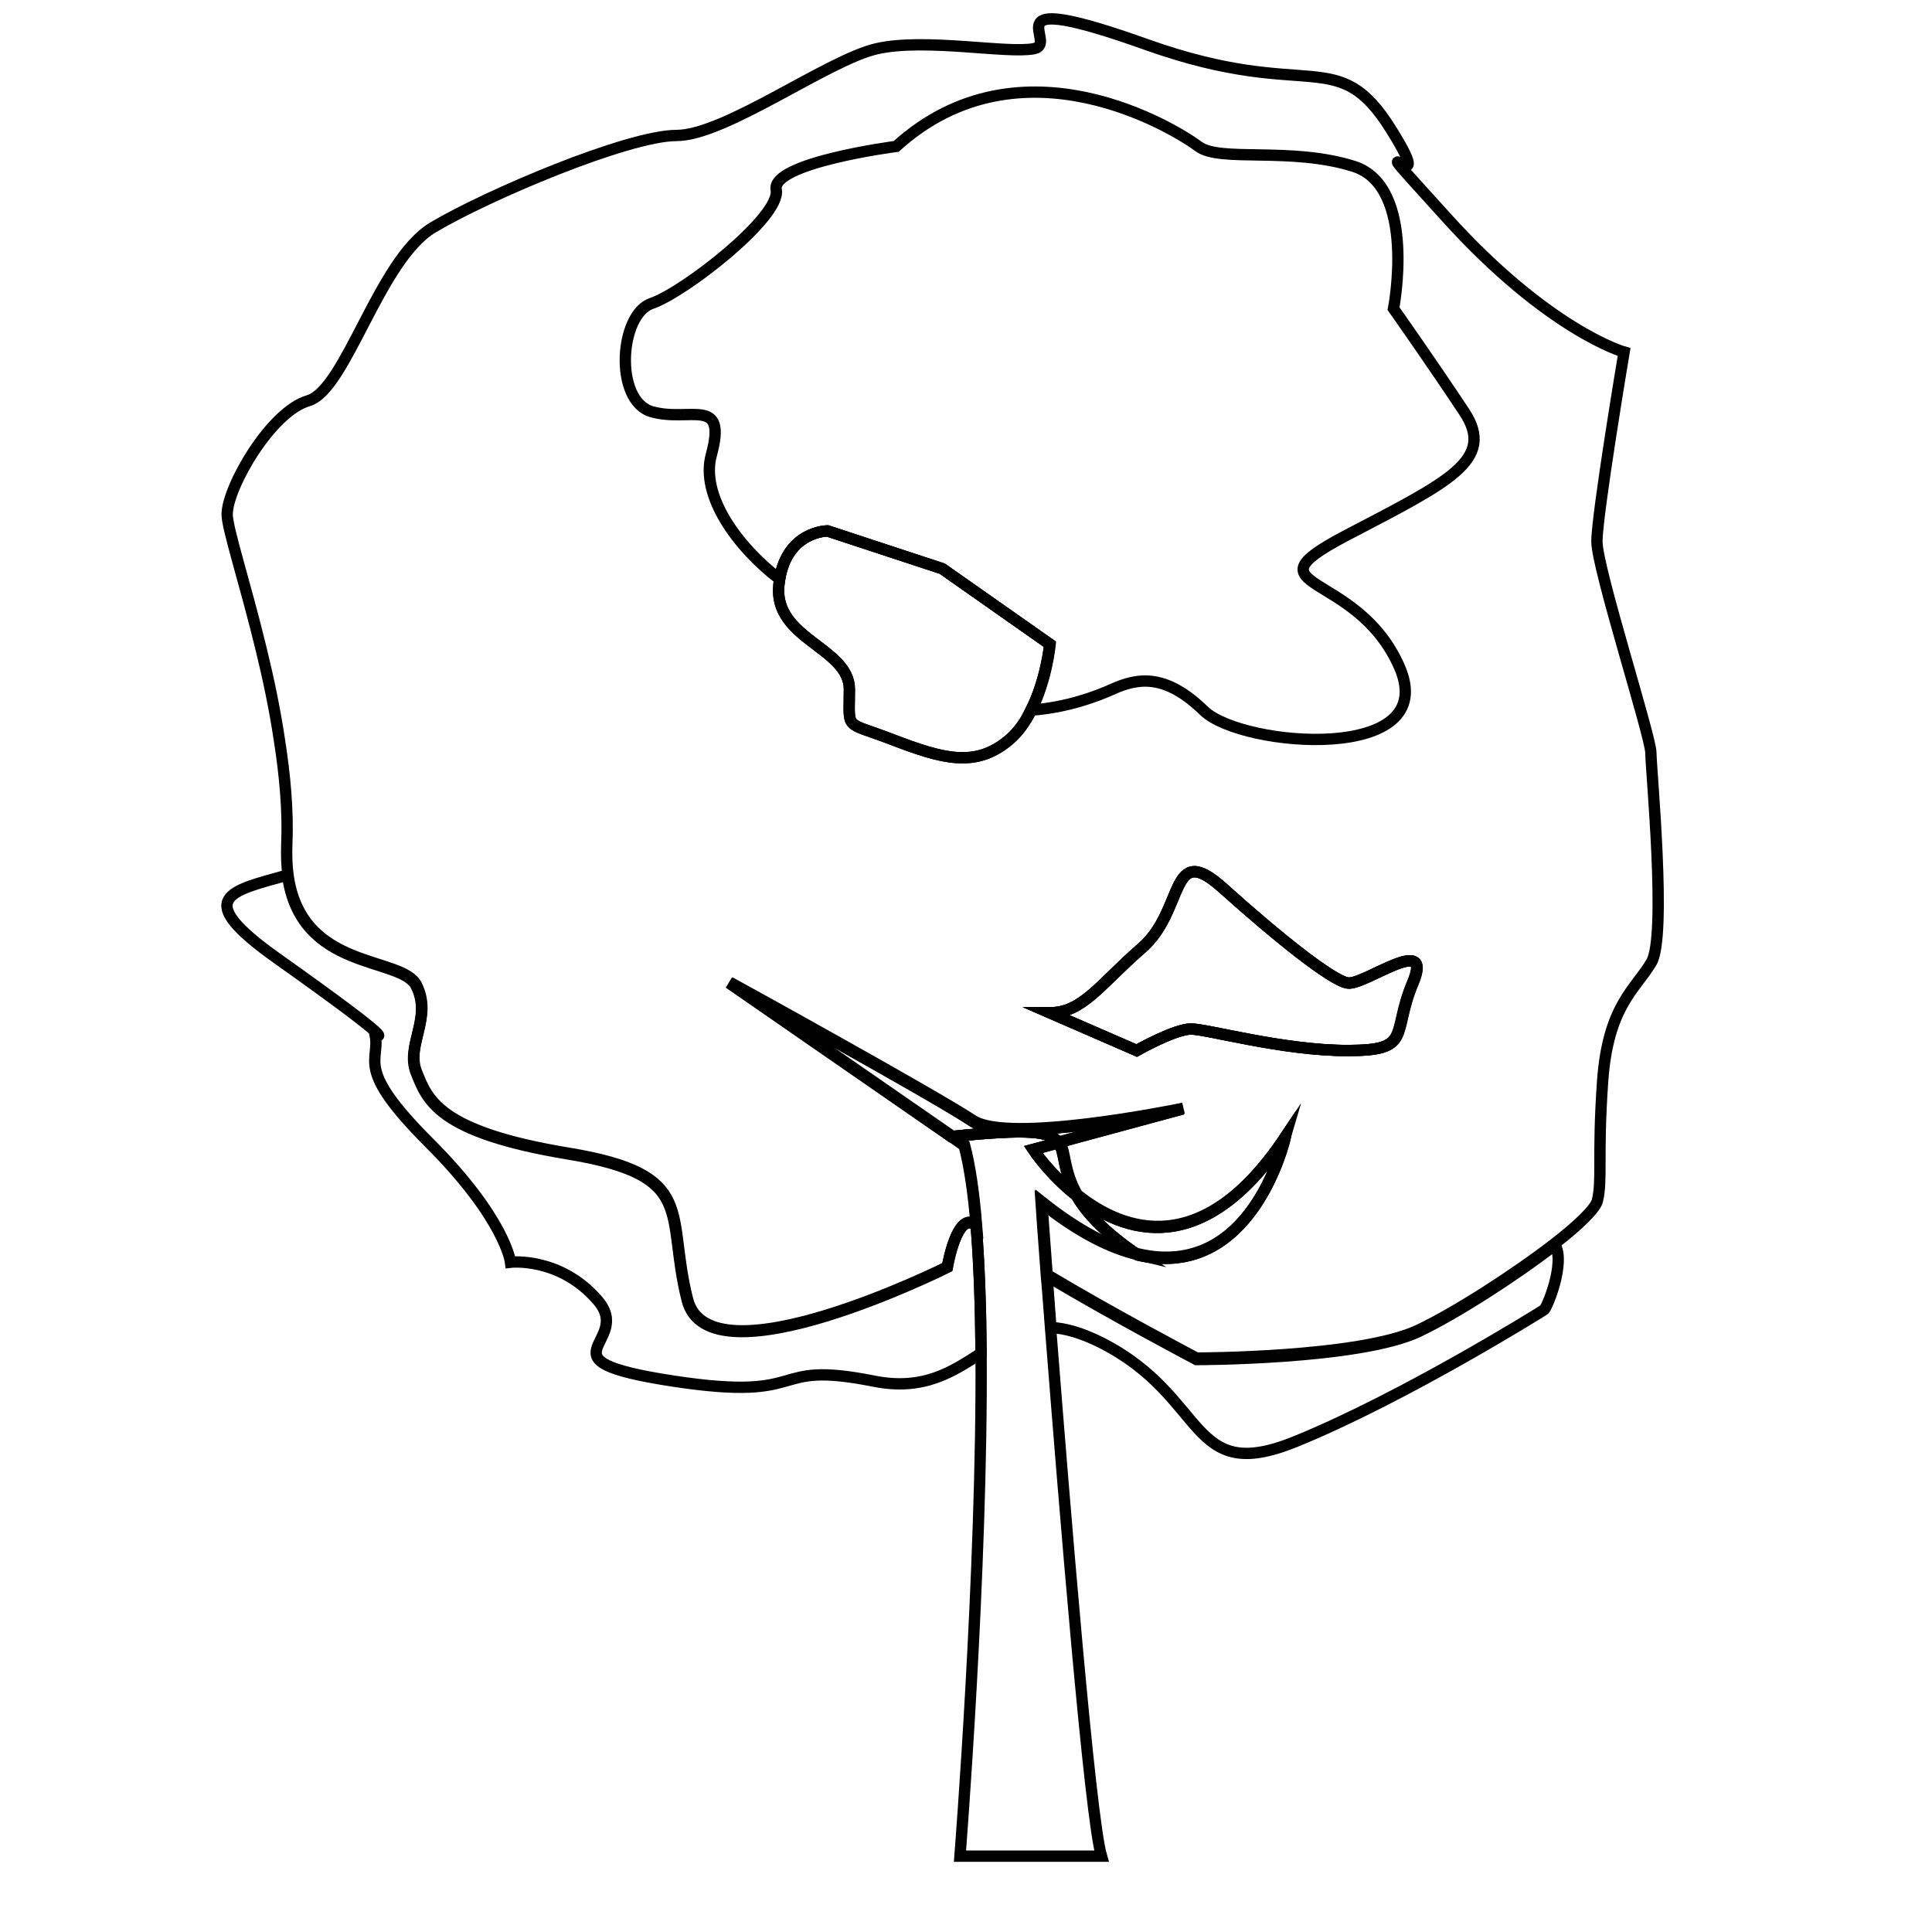
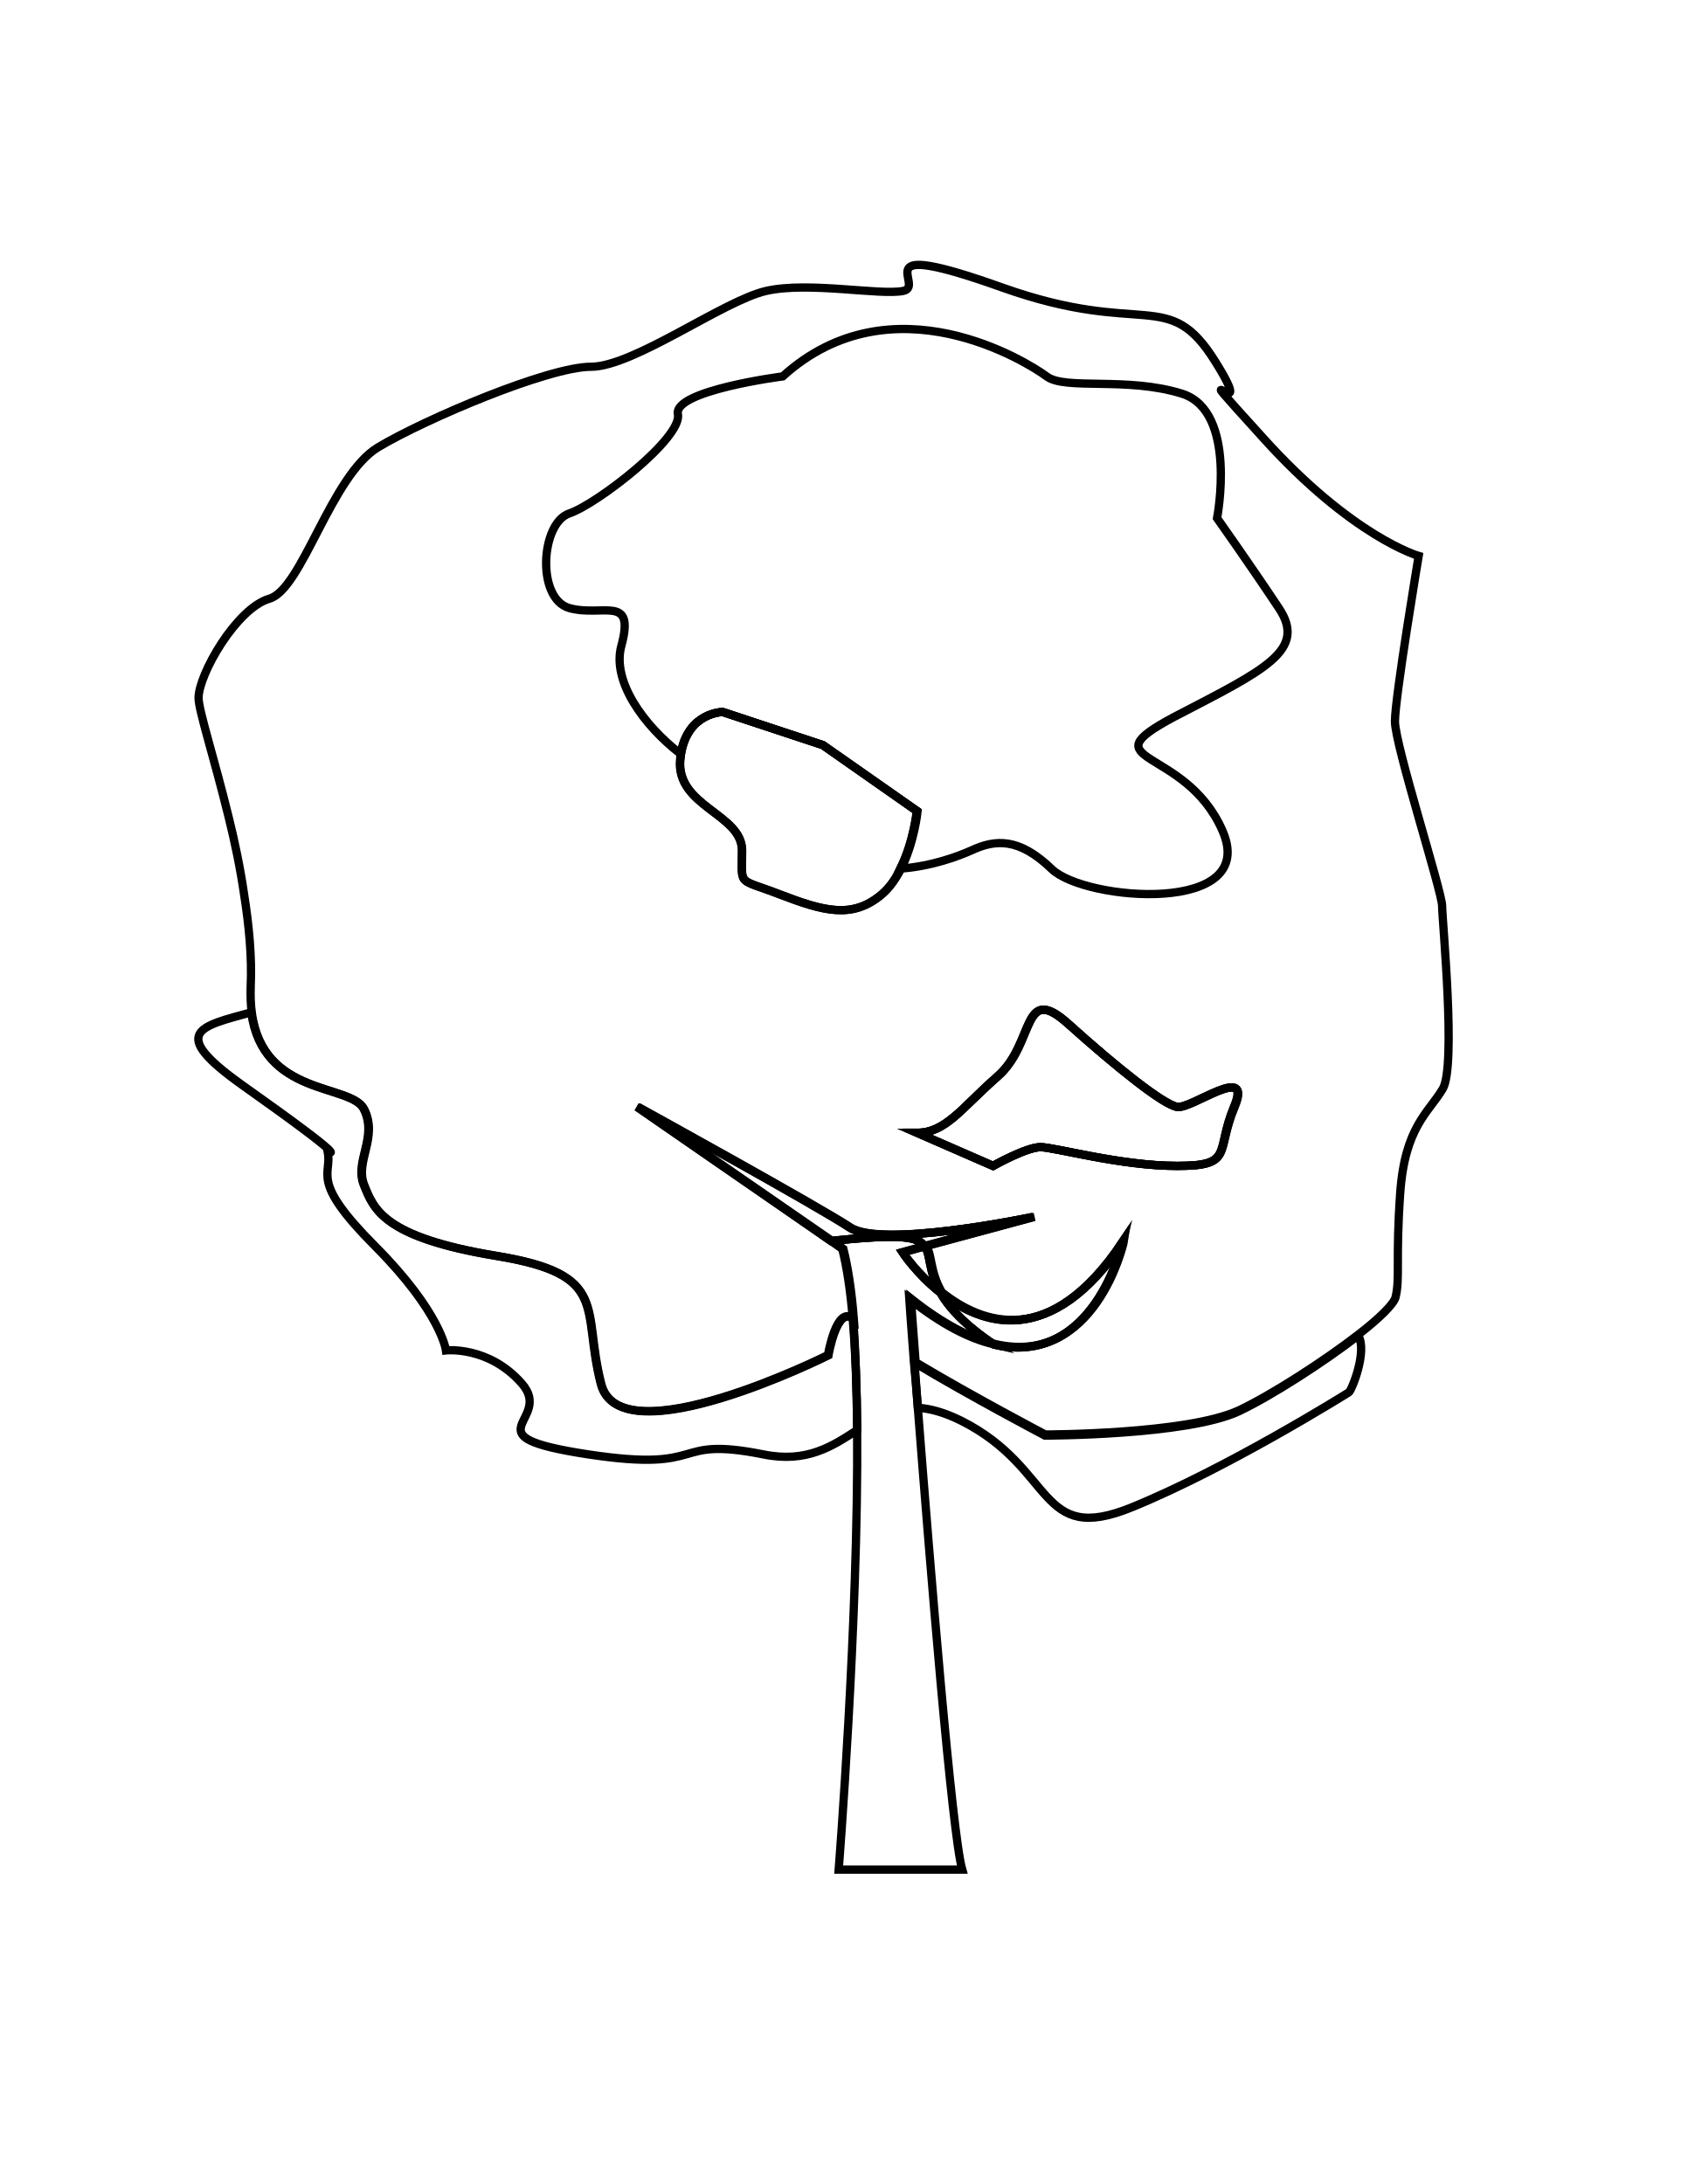
- <svg xmlns="http://www.w3.org/2000/svg" version="1.1" id="Layer_1" x="0px" y="0px" viewBox="0 0 512 512" style="enable-background:new 0 0 512 512;" xml:space="preserve">
-   <style type="text/css">
- 	.st0{fill:none;stroke:#000000;stroke-width:3;stroke-miterlimit:10;}
- </style>
-   <path class="st0" d="M260,358.6c-7.4,4.8-15.2,10.1-28.5,7.4c-28.7-5.7-15.8,5.7-53.1,0s-10-10-20.1-21.5c-10-11.5-23-10-23-10  s-1.4-11.5-21.5-31.6c-20.1-20.1-12.9-21.5-14.4-28.7c0,0,8.6,4.3-25.8-20.1c-23-16.3-12.7-17.9,2.6-22.2  c3.4,25.7,30.2,21.5,34.1,29.4c4.3,8.6-2.9,15.8,0,23s5.7,15.8,40.2,21.5s25.8,15.8,31.6,38.7c5.7,23,68.9-8.6,68.9-8.6  s2.6-15.5,7.7-11C259.5,334.7,259.9,346.2,260,358.6z" />
-   <path class="st0" d="M285.3,316.9c-7.2-5.7-11.5-12.2-11.5-12.2l6.7-1.8C282.4,305.6,281.5,310.3,285.3,316.9z" />
-   <path class="st0" d="M409.2,347.1c-0.9,0.6-37.1,23.2-65.8,34.9c-28.7,11.7-23-11.7-51.6-26.2c-5.2-2.6-9.5-3.8-13.3-4  c-0.4-5-0.7-9.6-1-13.6c17,10.2,39.6,22.1,39.6,22.1s43.1,0,58.8-7.4c9.9-4.7,25.6-14.8,36.2-23  C414.9,334.8,409.9,346.7,409.2,347.1z" />
-   <path class="st0" d="M278.4,351.8c3.7,47.2,10.4,129.5,13.5,140.1h-37.5c0,0,6-75.7,5.6-133.3c-0.1-12.4-0.5-23.9-1.3-33.7  c-0.7-8.7-1.8-16.1-3.2-21.3l-3.4-2.4c20.5-2.1,26.3-1.5,28.4,1.6l-6.7,1.8c0,0,4.3,6.5,11.5,12.2c2.6,4.4,7.2,9.6,16.2,15.7  c-7.2-1.7-15.7-5.9-25.6-13.8c0,0,0.5,7.5,1.4,19.3h0C277.7,342.2,278,346.8,278.4,351.8z" />
-   <path class="st0" d="M340.5,301.5c-0.2,1.1-8.9,38.1-39,31.1c-9-6.1-13.7-11.3-16.2-15.7C297.7,326.7,318.7,334.2,340.5,301.5z" />
-   <path class="st0" d="M313.4,293.9l-32.9,8.9c-2.1-3.1-7.9-3.7-28.4-1.6l-58.8-40.7c1.7,0.9,54.8,30.2,64.4,36.6  C267,303.4,310.4,294.5,313.4,293.9z" />
-   <path class="st0" d="M280.5,302.8l-6.7,1.8c0,0,4.3,6.5,11.5,12.2C281.5,310.3,282.4,305.6,280.5,302.8z M285.3,316.9  c2.6,4.4,7.2,9.6,16.2,15.7c30.1,7,38.7-30.1,39-31.1C318.7,334.2,297.7,326.7,285.3,316.9z M257.6,297.1  c-9.5-6.4-62.7-35.7-64.4-36.6l58.8,40.7c20.5-2.1,26.3-1.5,28.4,1.6l32.9-8.9C310.4,294.5,267,303.4,257.6,297.1z M357.2,260.5  c-4.3-0.7-18.7-12.2-33-25.1c-14.3-12.9-10,5.7-21.5,15.8c-5.7,5-9.7,9.3-13.3,12.4c-3.6,3-6.8,4.8-11.1,4.8l23,10  c0,0,10-5.7,14.4-5.7c4.3,0,24.4,5.7,41.6,5.7c17.2,0,11.5-4.3,17.2-17.9C380.2,246.9,361.5,261.3,357.2,260.5z" />
-   <path class="st0" d="M437.5,199.5c0-4.3-14.3-48.8-14.3-56c0-7.2,7.2-50.2,7.2-50.2s-20.1-5.7-47.3-35.9c-27.3-30.1,0,0-14.4-23  c-14.3-23-21.5-7.2-64.6-22.5c-43.1-15.4-23-0.4-30.1,1c-7.2,1.4-28.7-2.9-41.6,0c-12.9,2.9-40.2,23-53.1,23  c-12.9,0-50.2,15.8-64.6,24.4c-14.3,8.6-23,43-33,45.9c-10,2.9-21.5,23-21.5,30.1c0,3.8,4.8,18.3,9.1,36.1  c1.8,7.4,3.5,15.4,4.7,23.4c1.5,9.5,2.4,19.1,2,28c-0.1,2.9,0,5.5,0.3,7.9c3.4,25.7,30.2,21.5,34.1,29.4c4.3,8.6-2.9,15.8,0,23  s5.7,15.8,40.2,21.5s25.8,15.8,31.6,38.7c5.7,23,68.9-8.6,68.9-8.6s2.6-15.5,7.7-11c-0.7-8.7-1.8-16.1-3.2-21.3l-3.4-2.4l-58.8-40.7  c1.7,0.9,54.8,30.2,64.4,36.6c9.3,6.2,52.8-2.6,55.8-3.2l-32.9,8.9c1.9,2.7,1,7.4,4.8,14c12.4,9.9,33.4,17.3,55.2-15.4  c-0.2,1.1-8.9,38.1-39,31.1c-7.2-1.7-15.7-5.9-25.6-13.8c0,0,0.5,7.5,1.4,19.3h0c17,10.2,39.6,22.1,39.6,22.1s43.1,0,58.8-7.4  c9.9-4.7,25.6-14.8,36.2-23c6.2-4.8,10.6-9.1,11.2-11.2c1.4-5.7,0-11.5,1.4-31.6c1.4-20.1,8.6-24.4,12.9-31.6  C441.8,248.3,437.5,203.8,437.5,199.5z M267.5,196c-9,7.7-17.9,5-31,0c-13-5-11.4-2.2-11.4-13.3s-20.1-13.3-18.7-27.6  c0.1-0.5,0.1-1.1,0.2-1.6c2.1-12.8,12.7-12.8,12.7-12.8l30.4,10l28.5,20c0,0-0.9,9.4-5,17.5C271.8,191.2,269.9,193.9,267.5,196z   M315.6,272.7c-4.3,0-14.4,5.7-14.4,5.7l-23-10c4.3,0,7.5-1.8,11.1-4.8c3.6-3,7.5-7.4,13.3-12.4c11.5-10,7.2-28.7,21.5-15.8  c14.4,12.9,28.7,24.4,33,25.1c4.3,0.7,23-13.6,17.2,0c-5.7,13.6,0,17.9-17.2,17.9C340,278.5,319.9,272.7,315.6,272.7z" />
-   <path class="st0" d="M374.4,260.5c-5.7,13.6,0,17.9-17.2,17.9c-17.2,0-37.3-5.7-41.6-5.7c-4.3,0-14.4,5.7-14.4,5.7l-23-10  c4.3,0,7.5-1.8,11.1-4.8c3.6-3,7.5-7.4,13.3-12.4c11.5-10,7.2-28.7,21.5-15.8c14.4,12.9,28.7,24.4,33,25.1  C361.5,261.3,380.2,246.9,374.4,260.5z" />
-   <path class="st0" d="M278.3,170.8c0,0-0.9,9.4-5,17.5c-1.5,2.9-3.4,5.7-5.8,7.7c-9,7.7-17.9,5-31,0c-13-5-11.4-2.2-11.4-13.3  s-20.1-13.3-18.7-27.6c0.1-0.5,0.1-1.1,0.2-1.6c2.1-12.8,12.7-12.8,12.7-12.8l30.4,10L278.3,170.8z" />
-   <path class="st0" d="M370.8,176.6c11.5,25.8-41.6,21.5-51.7,11.8c-10-9.7-17.2-9-24.4-5.7c-3.8,1.7-11.7,4.8-21.5,5.5  c4.1-8.1,5-17.5,5-17.5l-28.5-20l-30.4-10c0,0-10.6,0-12.7,12.8c-11.4-8.8-21-22.2-18.1-32.9c4.3-15.8-5.7-8.6-15.8-11.5  c-10-2.9-8.6-25.8,0-28.7s34.4-23,33-30.1c-1.4-7.2,31.8-11.5,31.8-11.5c33.2-30.1,74.4-4.3,80.1,0c5.7,4.3,24.4,0,41.2,5.3  c16.8,5.4,10.5,37.7,10.5,37.7s10.1,14.3,18.7,27.3c8.6,12.9-4.3,18.7-31.6,33C329.2,156.5,359.4,150.8,370.8,176.6z" />
+ <svg xmlns="http://www.w3.org/2000/svg" version="1.1" id="Layer_1" x="0px" y="0px" width="612px" height="792px" viewBox="0 0 612 792" style="enable-background:new 0 0 612 792;" xml:space="preserve">
+   <path style="fill:none;stroke:#000000;stroke-width:3;stroke-miterlimit:10;" d="M310.8,518.6c-8.8,5.7-18.2,12.1-34.1,8.8  c-34.3-6.8-18.9,6.8-63.5,0s-12-12-24-25.7c-12-13.7-27.5-12-27.5-12s-1.7-13.7-25.7-37.8s-15.4-25.7-17.2-34.3  c0,0,10.3,5.1-30.8-24c-27.5-19.5-15.2-21.4,3.1-26.5c4.1,30.7,36.1,25.7,40.8,35.1c5.1,10.3-3.5,18.9,0,27.5  c3.5,8.6,6.8,18.9,48.1,25.7s30.8,18.9,37.8,46.3c6.8,27.5,82.4-10.3,82.4-10.3s3.1-18.5,9.2-13.1  C310.2,490.1,310.7,503.8,310.8,518.6z" />
+   <path style="fill:none;stroke:#000000;stroke-width:3;stroke-miterlimit:10;" d="M341,468.8c-8.6-6.8-13.7-14.6-13.7-14.6l8-2.2  C337.6,455.3,336.5,460.9,341,468.8z" />
+   <path style="fill:none;stroke:#000000;stroke-width:3;stroke-miterlimit:10;" d="M489.1,504.9c-1.1,0.7-44.3,27.7-78.7,41.7  c-34.3,14-27.5-14-61.7-31.3c-6.2-3.1-11.4-4.5-15.9-4.8c-0.5-6-0.8-11.5-1.2-16.3c20.3,12.2,47.3,26.4,47.3,26.4s51.5,0,70.3-8.8  c11.8-5.6,30.6-17.7,43.3-27.5C495.9,490.2,490,504.4,489.1,504.9z" />
+   <path style="fill:none;stroke:#000000;stroke-width:3;stroke-miterlimit:10;" d="M332.8,510.5c4.4,56.4,12.4,154.8,16.1,167.5h-44.8  c0,0,7.2-90.5,6.7-159.3c-0.1-14.8-0.6-28.6-1.6-40.3c-0.8-10.4-2.2-19.2-3.8-25.5l-4.1-2.9c24.5-2.5,31.4-1.8,33.9,1.9l-8,2.2  c0,0,5.1,7.8,13.7,14.6c3.1,5.3,8.6,11.5,19.4,18.8c-8.6-2-18.8-7.1-30.6-16.5c0,0,0.6,9,1.7,23.1l0,0  C331.9,499,332.3,504.5,332.8,510.5z" />
+   <path style="fill:none;stroke:#000000;stroke-width:3;stroke-miterlimit:10;" d="M407,450.4c-0.2,1.3-10.6,45.5-46.6,37.2  c-10.8-7.3-16.4-13.5-19.4-18.8C355.8,480.5,380.9,489.5,407,450.4z" />
+   <path style="fill:none;stroke:#000000;stroke-width:3;stroke-miterlimit:10;" d="M374.6,441.3l-39.3,10.6c-2.5-3.7-9.4-4.4-33.9-1.9  l-70.3-48.6c2,1.1,65.5,36.1,77,43.7C319.1,452.7,371,442,374.6,441.3z" />
+   <path style="fill:none;stroke:#000000;stroke-width:3;stroke-miterlimit:10;" d="M335.3,451.9l-8,2.2c0,0,5.1,7.8,13.7,14.6  C336.5,460.9,337.6,455.3,335.3,451.9z M341,468.8c3.1,5.3,8.6,11.5,19.4,18.8c36,8.4,46.3-36,46.6-37.2  C380.9,489.5,355.8,480.5,341,468.8z M307.9,445.1c-11.4-7.6-74.9-42.7-77-43.7l70.3,48.6c24.5-2.5,31.4-1.8,33.9,1.9l39.3-10.6  C371,442,319.1,452.7,307.9,445.1z M427,401.4c-5.1-0.8-22.4-14.6-39.4-30c-17.1-15.4-12,6.8-25.7,18.9c-6.8,6-11.6,11.1-15.9,14.8  c-4.3,3.6-8.1,5.7-13.3,5.7l27.5,12c0,0,12-6.8,17.2-6.8c5.1,0,29.2,6.8,49.7,6.8s13.7-5.1,20.6-21.4  C454.5,385.1,432.1,402.3,427,401.4z" />
+   <path style="fill:none;stroke:#000000;stroke-width:3;stroke-miterlimit:10;" d="M522.9,328.5c0-5.1-17.1-58.3-17.1-66.9  c0-8.6,8.6-60,8.6-60s-24-6.8-56.5-42.9c-32.6-36,0,0-17.2-27.5c-17.1-27.5-25.7-8.6-77.2-26.9c-51.5-18.4-27.5-0.5-36,1.2  c-8.6,1.7-34.3-3.5-49.7,0c-15.4,3.5-48.1,27.5-63.5,27.5s-60,18.9-77.2,29.2c-17.1,10.3-27.5,51.4-39.4,54.9  c-12,3.5-25.7,27.5-25.7,36c0,4.5,5.7,21.9,10.9,43.2c2.2,8.8,4.2,18.4,5.6,28c1.8,11.4,2.9,22.8,2.4,33.5c-0.1,3.5,0,6.6,0.4,9.4  c4.1,30.7,36.1,25.7,40.8,35.1c5.1,10.3-3.5,18.9,0,27.5c3.5,8.6,6.8,18.9,48.1,25.7s30.8,18.9,37.8,46.3  c6.8,27.5,82.4-10.3,82.4-10.3s3.1-18.5,9.2-13.1c-0.8-10.4-2.2-19.2-3.8-25.5l-4.1-2.9l-70.3-48.6c2,1.1,65.5,36.1,77,43.7  c11.1,7.4,63.1-3.1,66.7-3.8l-39.3,10.6c2.3,3.2,1.2,8.8,5.7,16.7c14.8,11.8,39.9,20.7,66-18.4c-0.2,1.3-10.6,45.5-46.6,37.2  c-8.6-2-18.8-7.1-30.6-16.5c0,0,0.6,9,1.7,23.1l0,0C352,506,379,520.2,379,520.2s51.5,0,70.3-8.8c11.8-5.6,30.6-17.7,43.3-27.5  c7.4-5.7,12.7-10.9,13.4-13.4c1.7-6.8,0-13.7,1.7-37.8s10.3-29.2,15.4-37.8C528.1,386.8,522.9,333.6,522.9,328.5z M319.7,324.3  c-10.8,9.2-21.4,6-37.1,0c-15.5-6-13.6-2.6-13.6-15.9c0-13.3-24-15.9-22.4-33c0.1-0.6,0.1-1.3,0.2-1.9c2.5-15.3,15.2-15.3,15.2-15.3  l36.3,12l34.1,23.9c0,0-1.1,11.2-6,20.9C324.9,318.5,322.6,321.8,319.7,324.3z M377.2,416c-5.1,0-17.2,6.8-17.2,6.8l-27.5-12  c5.1,0,9-2.2,13.3-5.7s9-8.8,15.9-14.8c13.7-12,8.6-34.3,25.7-18.9c17.2,15.4,34.3,29.2,39.4,30c5.1,0.8,27.5-16.3,20.6,0  c-6.8,16.3,0,21.4-20.6,21.4C406.4,422.9,382.4,416,377.2,416z" />
+   <path style="fill:none;stroke:#000000;stroke-width:3;stroke-miterlimit:10;" d="M447.5,401.4c-6.8,16.3,0,21.4-20.6,21.4  s-44.6-6.8-49.7-6.8c-5.1,0-17.2,6.8-17.2,6.8l-27.5-12c5.1,0,9-2.2,13.3-5.7s9-8.8,15.9-14.8c13.7-12,8.6-34.3,25.7-18.9  c17.2,15.4,34.3,29.2,39.4,30C432.1,402.3,454.5,385.1,447.5,401.4z" />
+   <path style="fill:none;stroke:#000000;stroke-width:3;stroke-miterlimit:10;" d="M332.7,294.2c0,0-1.1,11.2-6,20.9  c-1.8,3.5-4.1,6.8-6.9,9.2c-10.8,9.2-21.4,6-37.1,0c-15.5-6-13.6-2.6-13.6-15.9c0-13.3-24-15.9-22.4-33c0.1-0.6,0.1-1.3,0.2-1.9  c2.5-15.3,15.2-15.3,15.2-15.3l36.3,12L332.7,294.2z" />
+   <path style="fill:none;stroke:#000000;stroke-width:3;stroke-miterlimit:10;" d="M443.2,301.1c13.7,30.8-49.7,25.7-61.8,14.1  c-12-11.6-20.6-10.8-29.2-6.8c-4.5,2-14,5.7-25.7,6.6c4.9-9.7,6-20.9,6-20.9l-34.1-23.9l-36.3-12c0,0-12.7,0-15.2,15.3  c-13.6-10.5-25.1-26.5-21.6-39.3c5.1-18.9-6.8-10.3-18.9-13.7c-12-3.5-10.3-30.8,0-34.3s41.1-27.5,39.4-36c-1.7-8.6,38-13.7,38-13.7  c39.7-36,88.9-5.1,95.7,0c6.8,5.1,29.2,0,49.2,6.3c20.1,6.5,12.6,45.1,12.6,45.1s12.1,17.1,22.4,32.6c10.3,15.4-5.1,22.4-37.8,39.4  C393.5,277.1,429.6,270.3,443.2,301.1z" />
</svg>
